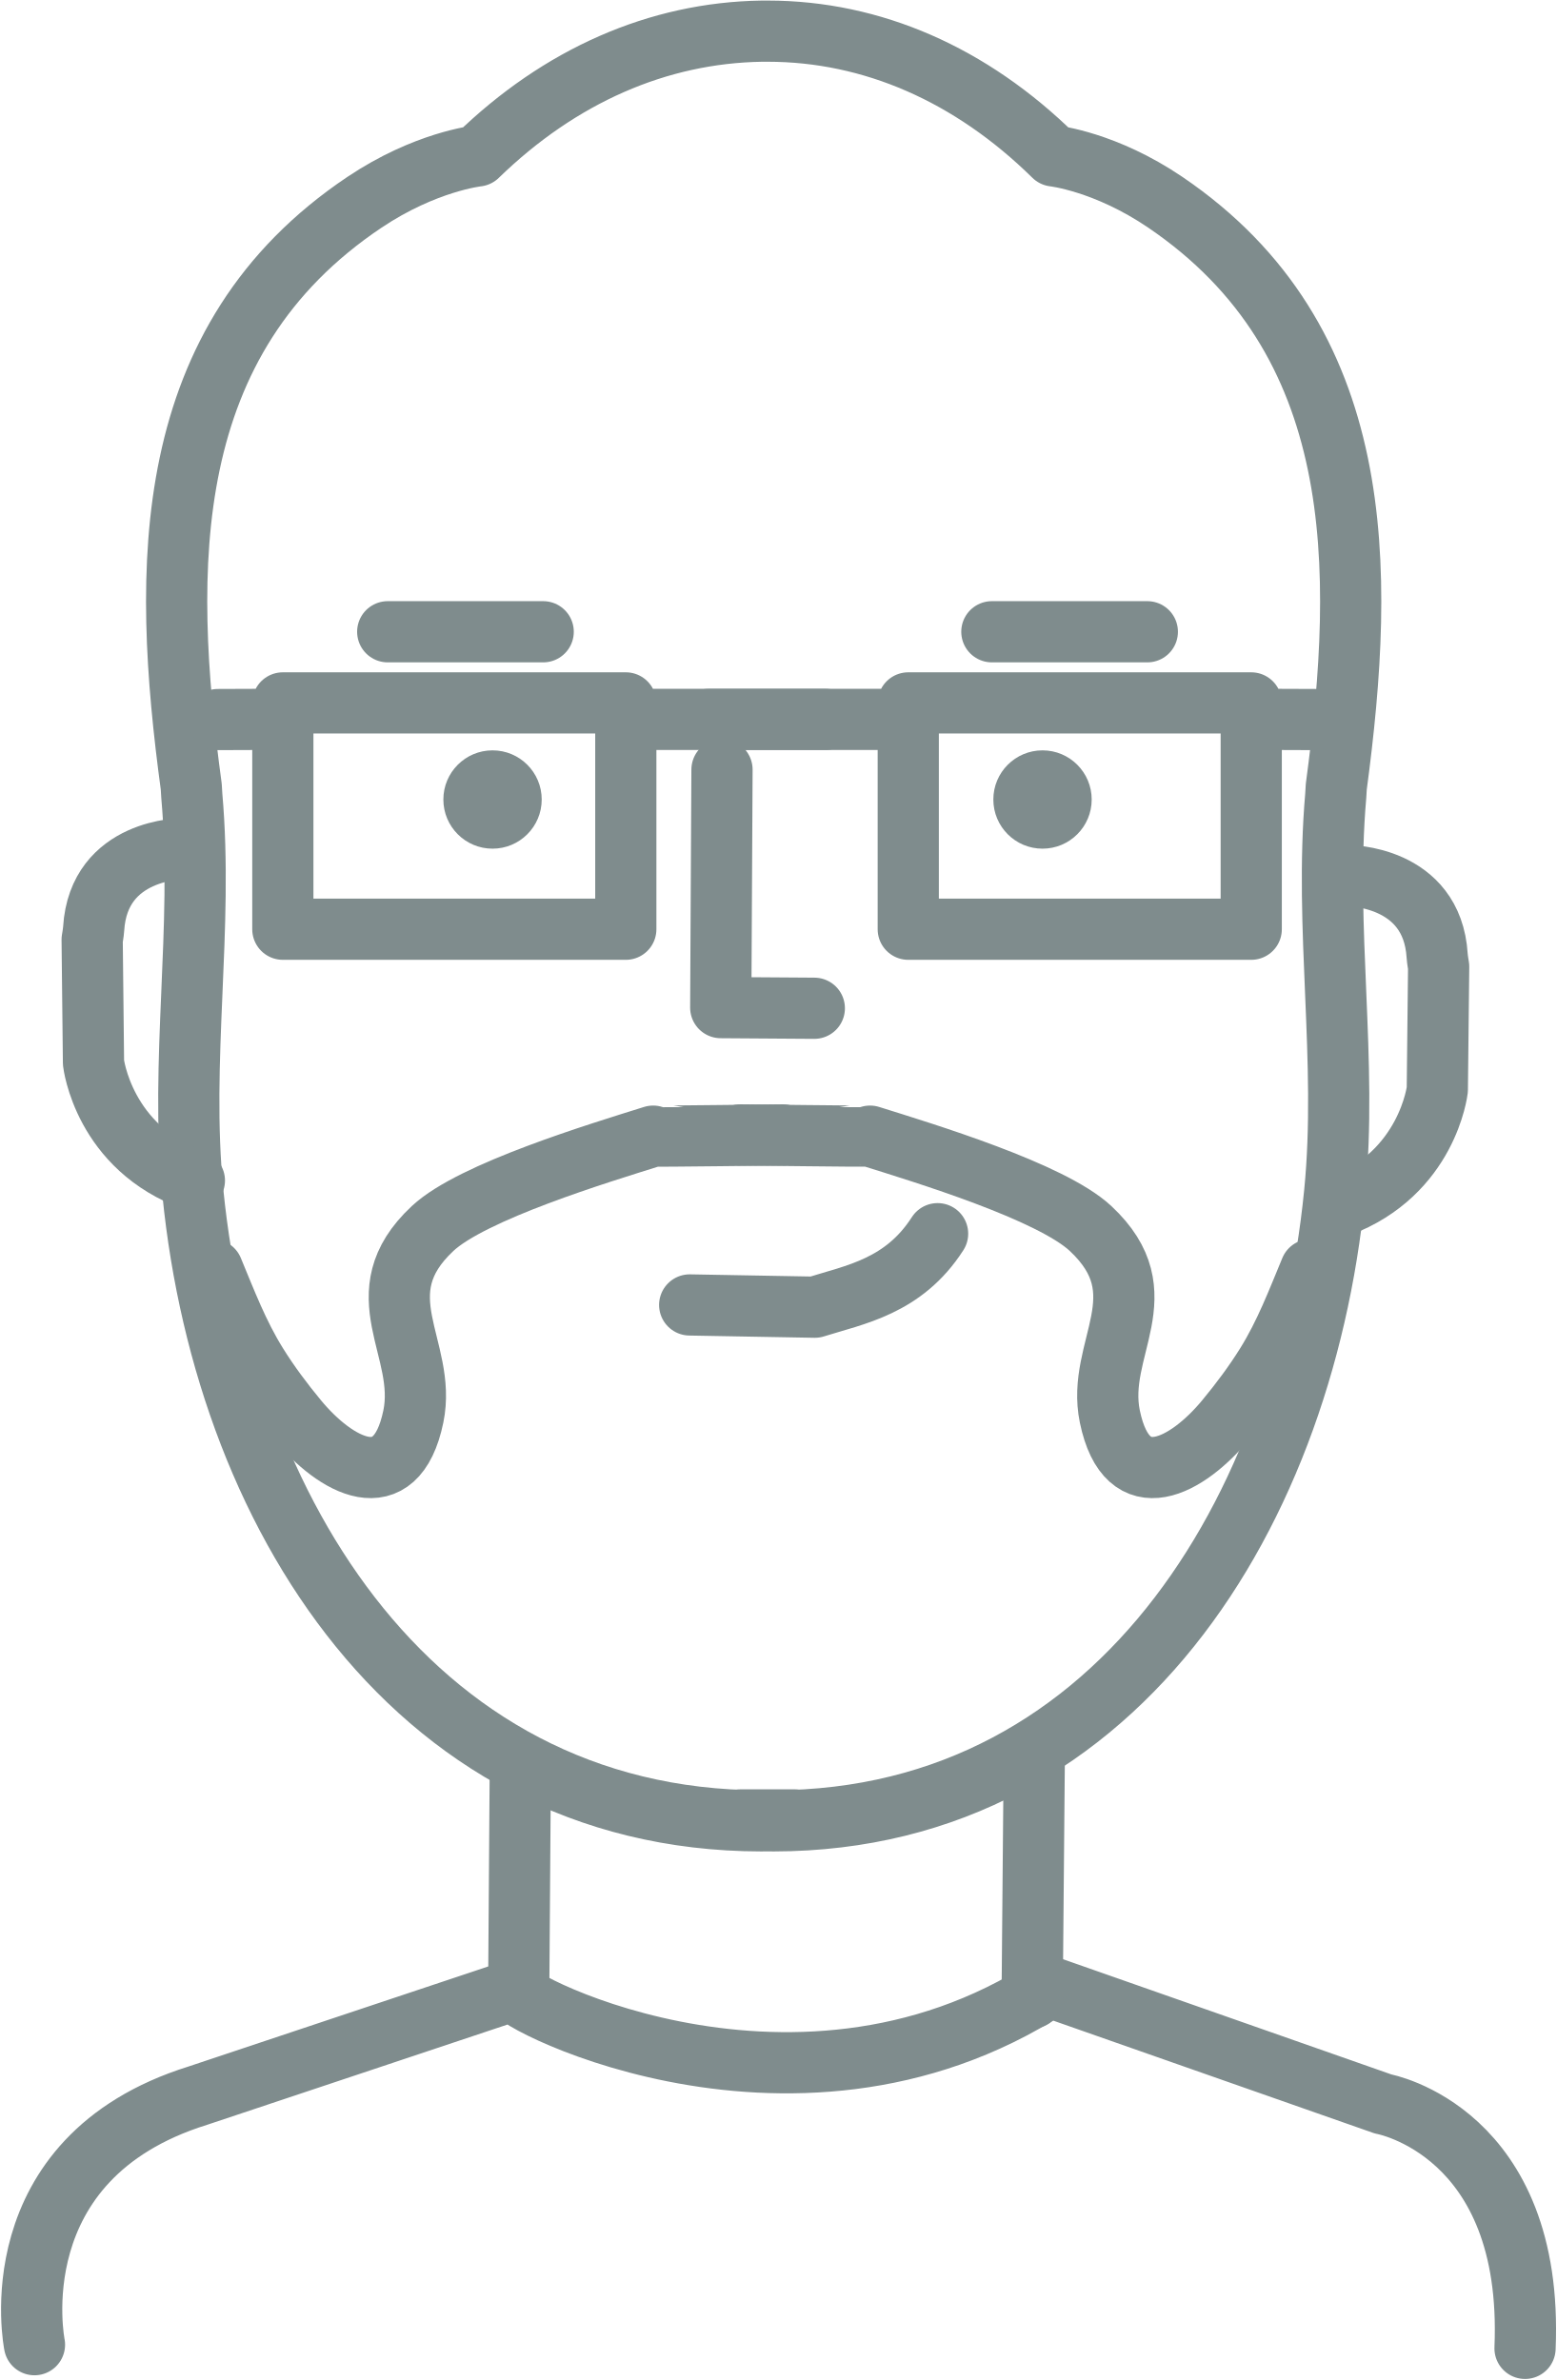
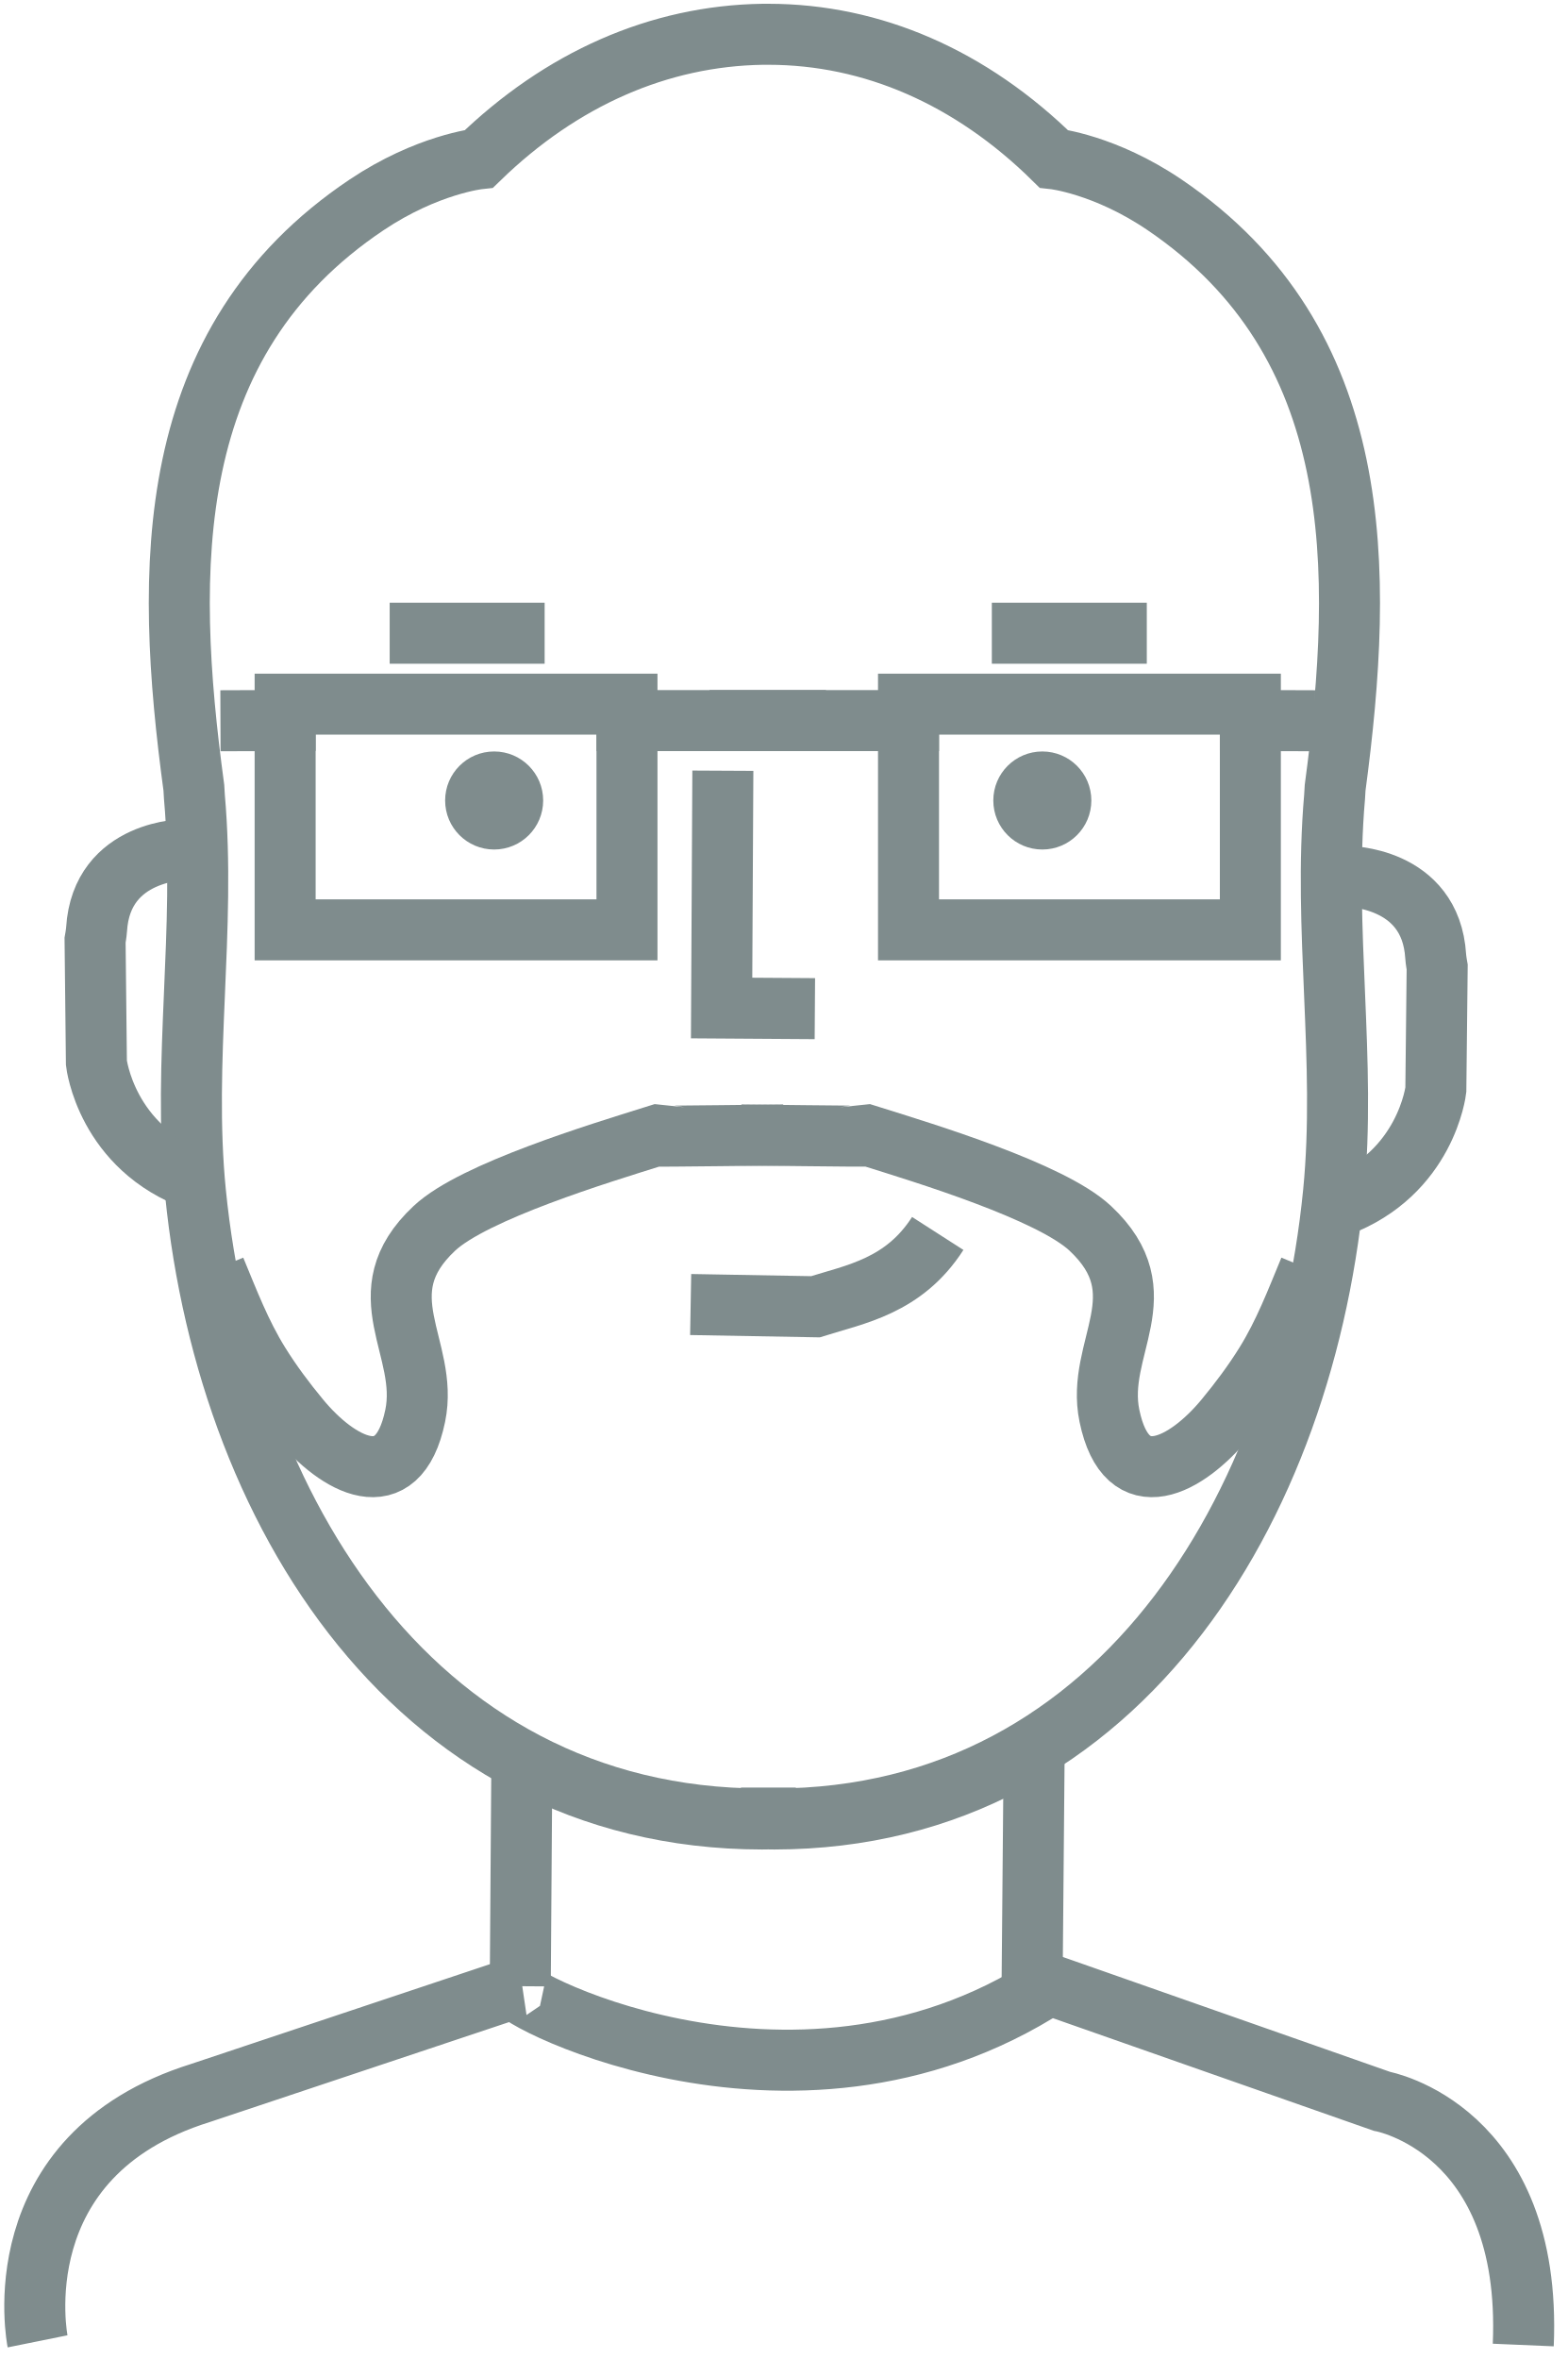
- <svg xmlns="http://www.w3.org/2000/svg" width="100%" height="100%" viewBox="0 0 1060 1621" version="1.1" xml:space="preserve" style="fill-rule:evenodd;clip-rule:evenodd;stroke-linecap:round;stroke-linejoin:round;stroke-miterlimit:1.5;">
-   <g transform="matrix(1,0,0,1,-326,-3034)">
-     <g transform="matrix(1,0,0,1,-11148.2,2824.01)">
-       <g id="marcin-vector" transform="matrix(1.81865,0,0,1.81865,7579.39,-592.631)">
-         <g id="guides">
-                 </g>
-         <g transform="matrix(1,0,0,1,0.75689,-0.31002)">
-           <g transform="matrix(1,0,0,1,-0.428659,-76.9867)">
-             <g transform="matrix(1.92049,0,0,1.92049,-2036.15,-648.276)">
-               <circle cx="2271.2" cy="763.514" r="9.586" style="fill:rgb(127,140,141);" />
-             </g>
-             <g transform="matrix(1,0,0,1,-3.67234,40.4194)">
-               <path d="M2290.1,714.803L2348.3,714.803" style="fill:none;stroke:rgb(127,140,141);stroke-width:22.92px;" />
-             </g>
+ <svg xmlns="http://www.w3.org/2000/svg" width="101px" height="152px" viewBox="0 0 101 152" version="1.1">
+   <g id="Page-1" stroke="none" stroke-width="1" fill="none" fill-rule="evenodd">
+     <g id="avatar-marcin" transform="translate(2, 2)">
+       <g id="Group" transform="translate(22.94168, 38.58879)">
+         <g transform="translate(0.098025, 0.002282)">
+           <g transform="translate(3.444779, 7.523887)" fill="#7F8C8D" id="Oval">
+             <circle cx="3.361" cy="3.464" r="3.159" />
          </g>
-           <g id="good" transform="matrix(-1,0,0,1,4856.81,-76.9867)">
-             <g transform="matrix(1.92049,0,0,1.92049,-2036.15,-648.276)">
-               <circle cx="2271.2" cy="763.514" r="9.586" style="fill:rgb(127,140,141);" />
-             </g>
-             <g transform="matrix(1,0,0,1,-3.67234,40.4194)">
-               <path d="M2290.1,714.803L2348.3,714.803" style="fill:none;stroke:rgb(127,140,141);stroke-width:22.92px;" />
-             </g>
+           <g transform="translate(0.056217, 0.071957)" id="Path" stroke="#7F8C8D" stroke-width="3.932">
+             <path d="M0.017,0.138 L10.003,0.138" />
          </g>
        </g>
-         <g>
-           <path d="M2154.5,1319.42C2154.5,1319.42 2140.39,1249.69 2215.62,1226.17L2334.59,1186.45C2324.55,1186.16 2436.55,1248.91 2534.47,1185.41L2659.42,1229.27C2659.42,1229.27 2716.02,1239.43 2712.55,1320.8" style="fill:none;stroke:rgb(127,140,141);stroke-width:22.92px;" />
-           <g transform="matrix(1,0,0,1,2.51101,-2.0624)">
-             <path d="M2333.88,1105.2L2333.29,1188.11" style="fill:none;stroke:rgb(127,140,141);stroke-width:22.92px;" />
+         <g id="good" transform="translate(43.88952, 7.294039) scale(-1, 1) translate(-43.88952, -7.294039) translate(38.74239, 0.002282)">
+           <g id="Group" transform="translate(3.444779, 7.523887)" fill="#7F8C8D">
+             <circle id="Oval" cx="3.361" cy="3.464" r="3.159" />
          </g>
-           <g transform="matrix(1,0,0,1,5.00446,0)">
-             <g transform="matrix(0.549858,0,0,0.549858,1962.34,-1226.94)">
-               <path d="M461.618,3898.75C470.799,3920.87 479.038,3942.6 491.757,3963.08C500.017,3976.38 509.398,3988.92 519.363,4000.97C545.145,4032.17 586.49,4056.05 598.336,3998.79C607.964,3952.25 563.556,3915.5 611.458,3870.72C638.394,3845.54 724.912,3819.32 761.618,3807.82C762.144,3808 849.946,3806.98 849.946,3806.98" style="fill:none;stroke:rgb(127,140,141);stroke-width:41.67px;stroke-miterlimit:2.354;" />
-             </g>
-             <g transform="matrix(-0.549858,0,0,0.549858,2881.1,-1226.94)">
-               <path d="M461.618,3898.75C470.799,3920.87 479.038,3942.6 491.757,3963.08C500.017,3976.38 509.398,3988.92 519.363,4000.97C545.145,4032.17 586.49,4056.05 598.336,3998.79C607.964,3952.25 563.556,3915.5 611.458,3870.72C638.394,3845.54 724.912,3819.32 761.618,3807.82C762.144,3808 849.946,3806.98 849.946,3806.98" style="fill:none;stroke:rgb(127,140,141);stroke-width:41.67px;stroke-miterlimit:2.354;" />
-             </g>
-           </g>
-           <g transform="matrix(1,0,0,1,194.73,1.47315)">
-             <path d="M2334.09,1097.2L2333.29,1188.11" style="fill:none;stroke:rgb(127,140,141);stroke-width:22.92px;" />
+           <g id="Group" transform="translate(0.056217, 0.071957)" stroke="#7F8C8D" stroke-width="3.932">
+             <path d="M0.017,0.138 L10.003,0.138" id="Path" />
          </g>
        </g>
-         <g transform="matrix(0.549858,0,0,0.549858,1962.34,-1226.94)">
-           <path d="M848.789,3055.22C846.996,3055.22 845.464,3055.21 844.809,3055.22C773.974,3056.28 707.256,3085.62 651.072,3140.22C651.072,3140.22 615.608,3143.99 574.189,3171.75C434.364,3265.47 435.936,3420.1 456.225,3569.82L456.601,3576.03C464.584,3666.53 448.361,3756.27 457.336,3846.27C479.931,4072.85 617.764,4287.32 867.456,4273.54L829.947,4273.54C1076.4,4287.32 1212.45,4072.85 1234.76,3846.27C1243.61,3756.27 1227.6,3666.53 1235.48,3576.03L1235.85,3569.82C1255.88,3420.1 1257.43,3265.47 1119.42,3171.75C1078.53,3143.99 1043.53,3140.22 1043.53,3140.22C987.12,3084.69 919.818,3055.26 848.789,3055.22Z" style="fill:none;stroke:rgb(127,140,141);stroke-width:41.67px;stroke-miterlimit:2.354;" />
+       </g>
+       <g id="Group" transform="translate(0.164476, 70.89729)" stroke="#7F8C8D">
+         <path d="M0.257,77.965 C0.257,77.965 -2.164,66.002 10.744,61.966 L31.156,55.151 C29.433,55.102 48.649,65.868 65.449,54.973 L86.887,62.498 C86.887,62.498 96.598,64.241 96.002,78.202" id="Path" stroke-width="3.932" />
+         <g transform="translate(31.31355, 40.82313)" id="Path" stroke-width="3.932">
+           <path d="M0.151,0.034 L0.05,14.259" />
        </g>
-         <g transform="matrix(1,0,0,1,-0.20286,-82.9133)">
-           <path d="M2400.01,1012.95L2446.86,1013.79C2461.91,1009.06 2480.11,1006.06 2492.82,986.265" style="fill:none;stroke:rgb(127,140,141);stroke-width:22.92px;" />
-         </g>
-         <g transform="matrix(1,0,0,1,-20.3874,-57.6616)">
-           <path d="M2432.29,787.221L2431.82,876.346L2466.85,876.586" style="fill:none;stroke:rgb(127,140,141);stroke-width:22.92px;" />
-         </g>
-         <g transform="matrix(1,0,0,1,-2.26844,0)">
-           <g transform="matrix(0.504524,0,0,0.504524,1988.33,-1071.06)">
-             <path d="M518.157,3531.59L518.157,3687.42L772.664,3687.42L772.664,3531.66" style="fill:none;stroke:rgb(127,140,141);stroke-width:45.41px;" />
+         <g transform="translate(11.49601, 0)" id="Path" stroke-width="3.931">
+           <g transform="translate(0.141467, 0.14061)">
+             <path d="M0.058,8.75 C0.924,10.837 1.702,12.887 2.902,14.819 C3.681,16.074 4.566,17.257 5.506,18.393 C7.938,21.337 11.839,23.59 12.956,18.188 C13.865,13.797 9.675,10.33 14.194,6.106 C16.735,3.73 24.897,1.257 28.36,0.172 C28.41,0.189 36.693,0.092 36.693,0.092" />
          </g>
-           <g transform="matrix(1,0,0,1,-2.26702,0)">
-             <g transform="matrix(-0.504524,0,0,0.504524,2876,-1071.06)">
-               <path d="M518.157,3531.59L518.157,3687.42L772.664,3687.42L772.664,3531.66" style="fill:none;stroke:rgb(127,140,141);stroke-width:45.41px;" />
-             </g>
-             <g transform="matrix(-0.504524,0,0,0.504524,2876,-1071.06)">
-               <path d="M920.8,3531.66L772.664,3531.66L772.664,3519.41L518.157,3519.41L518.157,3531.59L470.001,3531.77" style="fill:none;stroke:rgb(127,140,141);stroke-width:45.41px;" />
-             </g>
-           </g>
-           <g transform="matrix(0.504524,0,0,0.504524,1988.33,-1071.06)">
-             <path d="M920.8,3531.66L772.664,3531.66L772.664,3519.41L518.157,3519.41L518.157,3531.59L470.001,3531.77" style="fill:none;stroke:rgb(127,140,141);stroke-width:45.41px;" />
+           <g transform="translate(52.4437, 10.89532) scale(-1, 1) translate(-52.4437, -10.89532) translate(34.09466, 0.14061)">
+             <path d="M0.058,8.75 C0.924,10.837 1.702,12.887 2.902,14.819 C3.681,16.074 4.566,17.257 5.506,18.393 C7.938,21.337 11.839,23.59 12.956,18.188 C13.865,13.797 9.675,10.33 14.194,6.106 C16.735,3.73 24.897,1.257 28.36,0.172 C28.41,0.189 36.693,0.092 36.693,0.092" />
          </g>
        </g>
-         <g transform="matrix(1,0,0,1,6.29802,-18.0295)">
-           <path d="M2204,777.187C2204,777.187 2172.22,776.918 2170.36,807.188C2170.27,808.64 2169.8,811.251 2169.8,811.251L2170.3,857.326C2170.3,857.326 2173.94,889.335 2208.07,901.479" style="fill:none;stroke:rgb(127,140,141);stroke-width:22.92px;" />
+         <g transform="translate(64.29271, 40.05716)" id="Path" stroke-width="3.932">
+           <path d="M0.187,0.034 L0.05,15.632" />
        </g>
-         <g transform="matrix(-1,0,0,1,4850.01,-7.93303)">
-           <path d="M2204,777.187C2204,777.187 2172.22,776.918 2170.36,807.188C2170.27,808.64 2169.8,811.251 2169.8,811.251L2170.3,857.326C2170.3,857.326 2173.87,888.667 2207,901.091" style="fill:none;stroke:rgb(127,140,141);stroke-width:22.92px;" />
+       </g>
+       <g id="Group" transform="translate(9.528237, 0.188895)" stroke="#7F8C8D" stroke-width="3.931">
+         <path d="M37.999,0.02 C37.83,0.02 37.685,0.02 37.623,0.02 C30.941,0.121 24.647,2.889 19.346,8.04 C19.346,8.04 16.001,8.395 12.093,11.014 C-1.098,19.856 -0.949,34.443 0.965,48.568 L1,49.154 C1.753,57.691 0.223,66.157 1.069,74.648 C3.201,96.024 16.204,116.257 39.76,114.957 L36.221,114.957 C59.472,116.257 72.307,96.024 74.411,74.648 C75.246,66.157 73.736,57.691 74.479,49.154 L74.514,48.568 C76.404,34.443 76.55,19.856 63.53,11.014 C59.673,8.395 56.371,8.04 56.371,8.04 C51.049,2.801 44.7,0.025 37.999,0.02 Z" id="Path" />
+       </g>
+       <g id="Group" transform="translate(42.50765, 77.43185)" stroke="#7F8C8D" stroke-width="3.932">
+         <path d="M0.002,4.624 L8.04,4.768 C10.622,3.956 13.745,3.442 15.925,0.045" id="Path" />
+       </g>
+       <g id="Group" transform="translate(44.36326, 47.62172)" stroke="#7F8C8D" stroke-width="3.932">
+         <polyline id="Path" points="0.221 0.038 0.141 15.329 6.151 15.37" />
+       </g>
+       <g id="Group" transform="translate(12.12837, 43.2744)" stroke="#7F8C8D" stroke-width="3.931">
+         <g transform="translate(4.233239, 1.100497)" id="Path">
+           <polyline points="0.014 0.051 0.014 13.54 22.044 13.54 22.044 0.057" />
        </g>
+         <g transform="translate(31.52321, 0)" id="Path">
+           <g transform="translate(23.90491, 7.895579) scale(-1, 1) translate(-23.90491, -7.895579) translate(12.86831, 1.100497)">
+             <polyline points="0.014 0.051 0.014 13.54 22.044 13.54 22.044 0.057" />
+           </g>
+           <g transform="translate(19.57683, 0.624408) scale(-1, 1) translate(-19.57683, -0.624408) translate(0.057201, 0.061758)">
+             <polyline points="39.022 1.096 26.199 1.096 26.199 0.035 4.169 0.035 4.169 1.09 8.65615635e-05 1.105" />
+           </g>
+         </g>
+         <g transform="translate(0.078284, 0.061758)" id="Path">
+           <polyline points="39.022 1.096 26.199 1.096 26.199 0.035 4.169 0.035 4.169 1.09 8.65615635e-05 1.105" />
+         </g>
+       </g>
+       <g id="Group" transform="translate(3.990165, 52.70573)" stroke="#7F8C8D" stroke-width="3.932">
+         <path d="M6.005,0.032 C6.005,0.032 0.552,-0.014 0.233,5.179 C0.218,5.428 0.137,5.876 0.137,5.876 L0.223,13.782 C0.223,13.782 0.848,19.273 6.703,21.357" id="Path" />
+       </g>
+       <g id="Group" transform="translate(87.49571, 65.16116) scale(-1, 1) translate(-87.49571, -65.16116) translate(84.23586, 54.43798)" stroke="#7F8C8D" stroke-width="3.932">
+         <path d="M6.005,0.032 C6.005,0.032 0.552,-0.014 0.233,5.179 C0.218,5.428 0.137,5.876 0.137,5.876 L0.223,13.782 C0.223,13.782 0.836,19.159 6.52,21.29" id="Path" />
      </g>
    </g>
  </g>
</svg>
